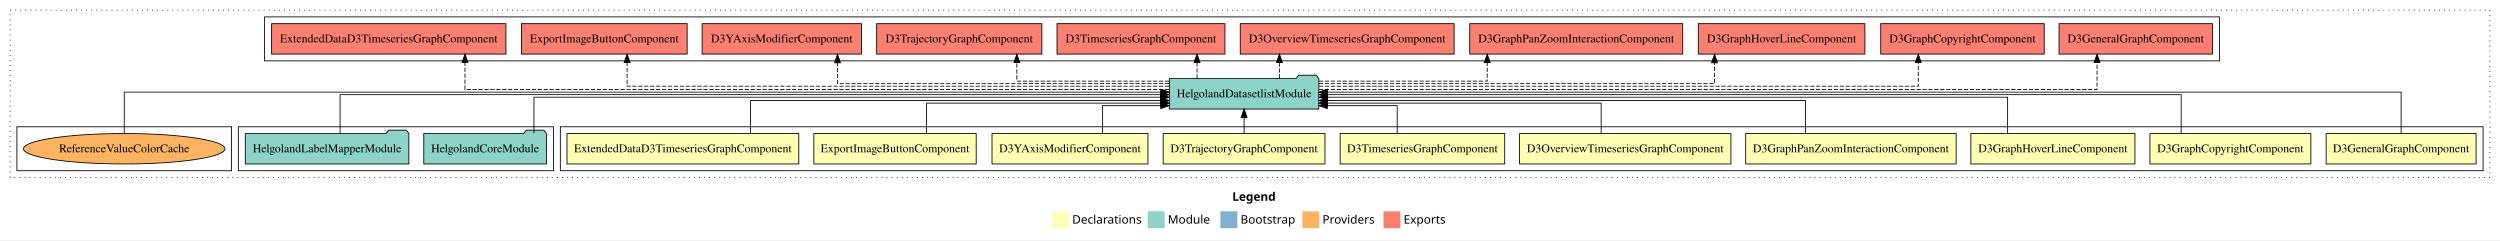
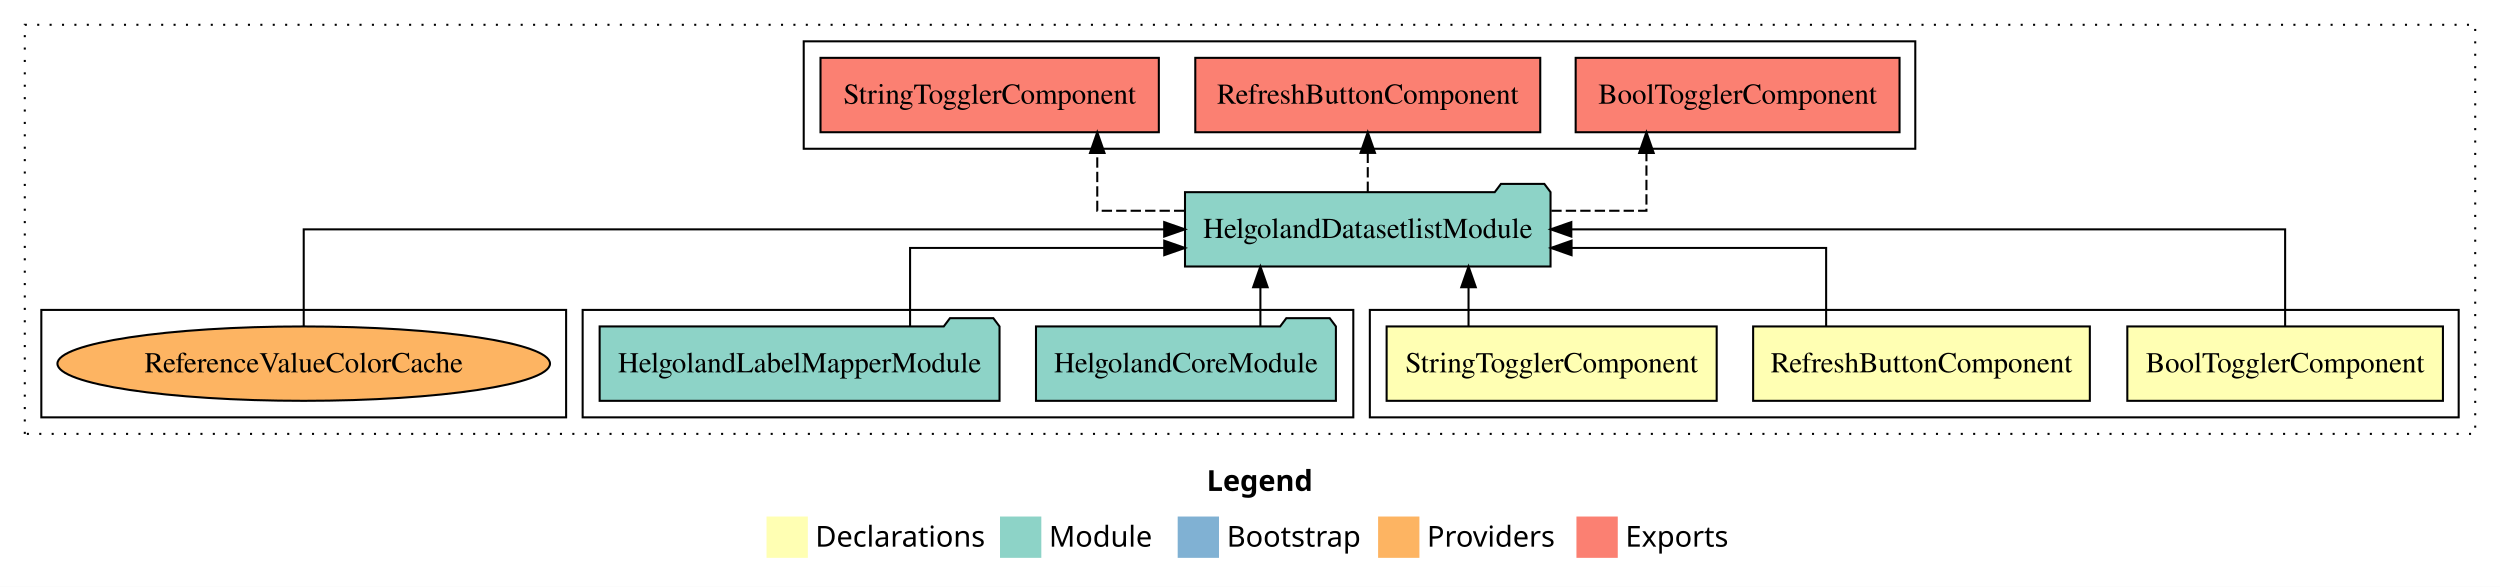
- <svg xmlns="http://www.w3.org/2000/svg" width="2958pt" height="284pt" viewBox="0.00 0.00 2958.00 284.00">
+ <svg xmlns="http://www.w3.org/2000/svg" width="1210pt" height="284pt" viewBox="0.00 0.00 1210.00 284.00">
  <g id="graph0" class="graph" transform="scale(1 1) rotate(0) translate(4 280)">
-     <polygon fill="#ffffff" stroke="transparent" points="-4,4 -4,-280 2954,-280 2954,4 -4,4" />
-     <text text-anchor="start" x="1454.009" y="-42.4" font-family="sans-serif" font-weight="bold" font-size="14.00" fill="#000000">Legend</text>
-     <polygon fill="#ffffb3" stroke="transparent" points="1241,-10 1241,-30 1261,-30 1261,-10 1241,-10" />
-     <text text-anchor="start" x="1264.629" y="-15.4" font-family="sans-serif" font-size="14.00" fill="#000000">  Declarations</text>
-     <polygon fill="#8dd3c7" stroke="transparent" points="1354,-10 1354,-30 1374,-30 1374,-10 1354,-10" />
-     <text text-anchor="start" x="1377.725" y="-15.4" font-family="sans-serif" font-size="14.00" fill="#000000">  Module</text>
-     <polygon fill="#80b1d3" stroke="transparent" points="1440,-10 1440,-30 1460,-30 1460,-10 1440,-10" />
-     <text text-anchor="start" x="1463.781" y="-15.4" font-family="sans-serif" font-size="14.00" fill="#000000">  Bootstrap</text>
-     <polygon fill="#fdb462" stroke="transparent" points="1537,-10 1537,-30 1557,-30 1557,-10 1537,-10" />
-     <text text-anchor="start" x="1560.673" y="-15.4" font-family="sans-serif" font-size="14.00" fill="#000000">  Providers</text>
-     <polygon fill="#fb8072" stroke="transparent" points="1633,-10 1633,-30 1653,-30 1653,-10 1633,-10" />
-     <text text-anchor="start" x="1656.726" y="-15.4" font-family="sans-serif" font-size="14.00" fill="#000000">  Exports</text>
+     <polygon fill="#ffffff" stroke="transparent" points="-4,4 -4,-280 1206,-280 1206,4 -4,4" />
+     <text text-anchor="start" x="580.009" y="-42.4" font-family="sans-serif" font-weight="bold" font-size="14.00" fill="#000000">Legend</text>
+     <polygon fill="#ffffb3" stroke="transparent" points="367,-10 367,-30 387,-30 387,-10 367,-10" />
+     <text text-anchor="start" x="390.629" y="-15.4" font-family="sans-serif" font-size="14.00" fill="#000000">  Declarations</text>
+     <polygon fill="#8dd3c7" stroke="transparent" points="480,-10 480,-30 500,-30 500,-10 480,-10" />
+     <text text-anchor="start" x="503.725" y="-15.4" font-family="sans-serif" font-size="14.00" fill="#000000">  Module</text>
+     <polygon fill="#80b1d3" stroke="transparent" points="566,-10 566,-30 586,-30 586,-10 566,-10" />
+     <text text-anchor="start" x="589.781" y="-15.4" font-family="sans-serif" font-size="14.00" fill="#000000">  Bootstrap</text>
+     <polygon fill="#fdb462" stroke="transparent" points="663,-10 663,-30 683,-30 683,-10 663,-10" />
+     <text text-anchor="start" x="686.673" y="-15.4" font-family="sans-serif" font-size="14.00" fill="#000000">  Providers</text>
+     <polygon fill="#fb8072" stroke="transparent" points="759,-10 759,-30 779,-30 779,-10 759,-10" />
+     <text text-anchor="start" x="782.726" y="-15.4" font-family="sans-serif" font-size="14.00" fill="#000000">  Exports</text>
    <g id="clust1" class="cluster">
-       <polygon fill="none" stroke="#000000" stroke-dasharray="1,5" points="8,-70 8,-268 2942,-268 2942,-70 8,-70" />
+       <polygon fill="none" stroke="#000000" stroke-dasharray="1,5" points="8,-70 8,-268 1194,-268 1194,-70 8,-70" />
    </g>
    <g id="clust2" class="cluster">
-       <polygon fill="none" stroke="#000000" points="659,-78 659,-130 2934,-130 2934,-78 659,-78" />
+       <polygon fill="none" stroke="#000000" points="659,-78 659,-130 1186,-130 1186,-78 659,-78" />
    </g>
-     <g id="clust13" class="cluster">
+     <g id="clust6" class="cluster">
      <polygon fill="none" stroke="#000000" points="278,-78 278,-130 651,-130 651,-78 278,-78" />
    </g>
-     <g id="clust14" class="cluster">
-       <polygon fill="none" stroke="#000000" points="309,-208 309,-260 2622,-260 2622,-208 309,-208" />
+     <g id="clust7" class="cluster">
+       <polygon fill="none" stroke="#000000" points="385,-208 385,-260 923,-260 923,-208 385,-208" />
    </g>
-     <g id="clust16" class="cluster">
+     <g id="clust9" class="cluster">
      <polygon fill="none" stroke="#000000" points="16,-78 16,-130 270,-130 270,-78 16,-78" />
    </g>
    <g id="node1" class="node">
-       <polygon fill="#ffffb3" stroke="#000000" points="2925.723,-122 2748.277,-122 2748.277,-86 2925.723,-86 2925.723,-122" />
-       <text text-anchor="middle" x="2837" y="-99.8" font-family="Times,serif" font-size="14.00" fill="#000000">D3GeneralGraphComponent</text>
+       <polygon fill="#ffffb3" stroke="#000000" points="1178.378,-122 1025.622,-122 1025.622,-86 1178.378,-86 1178.378,-122" />
+       <text text-anchor="middle" x="1102" y="-99.8" font-family="Times,serif" font-size="14.00" fill="#000000">BoolTogglerComponent</text>
    </g>
-     <g id="node11" class="node">
-       <polygon fill="#8dd3c7" stroke="#000000" points="1556.459,-187 1553.459,-191 1532.459,-191 1529.459,-187 1379.541,-187 1379.541,-151 1556.459,-151 1556.459,-187" />
-       <text text-anchor="middle" x="1468" y="-164.8" font-family="Times,serif" font-size="14.00" fill="#000000">HelgolandDatasetlistModule</text>
+     <g id="node4" class="node">
+       <polygon fill="#8dd3c7" stroke="#000000" points="746.459,-187 743.459,-191 722.459,-191 719.459,-187 569.541,-187 569.541,-151 746.459,-151 746.459,-187" />
+       <text text-anchor="middle" x="658" y="-164.8" font-family="Times,serif" font-size="14.00" fill="#000000">HelgolandDatasetlistModule</text>
    </g>
    <g id="edge1" class="edge">
-       <path fill="none" stroke="#000000" d="M2837,-122.308C2837,-142.145 2837,-171 2837,-171 2837,-171 1566.506,-171 1566.506,-171" />
-       <polygon fill="#000000" stroke="#000000" points="1566.506,-167.5 1556.506,-171 1566.506,-174.5 1566.506,-167.5" />
+       <path fill="none" stroke="#000000" d="M1102,-122.106C1102,-141.339 1102,-169 1102,-169 1102,-169 756.517,-169 756.517,-169" />
+       <polygon fill="#000000" stroke="#000000" points="756.517,-165.5 746.517,-169 756.517,-172.5 756.517,-165.5" />
    </g>
    <g id="node2" class="node">
-       <polygon fill="#ffffb3" stroke="#000000" points="2730.199,-122 2539.801,-122 2539.801,-86 2730.199,-86 2730.199,-122" />
-       <text text-anchor="middle" x="2635" y="-99.8" font-family="Times,serif" font-size="14.00" fill="#000000">D3GraphCopyrightComponent</text>
+       <polygon fill="#ffffb3" stroke="#000000" points="1007.482,-122 844.518,-122 844.518,-86 1007.482,-86 1007.482,-122" />
+       <text text-anchor="middle" x="926" y="-99.8" font-family="Times,serif" font-size="14.00" fill="#000000">RefreshButtonComponent</text>
    </g>
    <g id="edge2" class="edge">
-       <path fill="none" stroke="#000000" d="M2576.756,-122.169C2576.756,-141.09 2576.756,-168 2576.756,-168 2576.756,-168 1566.86,-168 1566.86,-168" />
-       <polygon fill="#000000" stroke="#000000" points="1566.86,-164.5 1556.86,-168 1566.86,-171.5 1566.86,-164.5" />
+       <path fill="none" stroke="#000000" d="M879.849,-122.027C879.849,-138.398 879.849,-160 879.849,-160 879.849,-160 756.637,-160 756.637,-160" />
+       <polygon fill="#000000" stroke="#000000" points="756.637,-156.5 746.637,-160 756.637,-163.5 756.637,-156.5" />
    </g>
    <g id="node3" class="node">
-       <polygon fill="#ffffb3" stroke="#000000" points="2522.06,-122 2327.94,-122 2327.94,-86 2522.06,-86 2522.06,-122" />
-       <text text-anchor="middle" x="2425" y="-99.8" font-family="Times,serif" font-size="14.00" fill="#000000">D3GraphHoverLineComponent</text>
+       <polygon fill="#ffffb3" stroke="#000000" points="826.875,-122 667.125,-122 667.125,-86 826.875,-86 826.875,-122" />
+       <text text-anchor="middle" x="747" y="-99.8" font-family="Times,serif" font-size="14.00" fill="#000000">StringTogglerComponent</text>
    </g>
    <g id="edge3" class="edge">
-       <path fill="none" stroke="#000000" d="M2371.41,-122.302C2371.41,-140.27 2371.41,-165 2371.41,-165 2371.41,-165 1566.681,-165 1566.681,-165" />
-       <polygon fill="#000000" stroke="#000000" points="1566.681,-161.5 1556.681,-165 1566.681,-168.5 1566.681,-161.5" />
+       <path fill="none" stroke="#000000" d="M706.771,-122.106C706.771,-122.106 706.771,-140.991 706.771,-140.991" />
+       <polygon fill="#000000" stroke="#000000" points="703.271,-140.991 706.771,-150.991 710.271,-140.991 703.271,-140.991" />
    </g>
-     <g id="node4" class="node">
-       <polygon fill="#ffffb3" stroke="#000000" points="2310.499,-122 2061.501,-122 2061.501,-86 2310.499,-86 2310.499,-122" />
-       <text text-anchor="middle" x="2186" y="-99.8" font-family="Times,serif" font-size="14.00" fill="#000000">D3GraphPanZoomInteractionComponent</text>
+     <g id="node7" class="node">
+       <polygon fill="#fb8072" stroke="#000000" points="915.379,-252 758.621,-252 758.621,-216 915.379,-216 915.379,-252" />
+       <text text-anchor="middle" x="837" y="-229.8" font-family="Times,serif" font-size="14.00" fill="#000000">BoolTogglerComponent </text>
    </g>
-     <g id="edge4" class="edge">
-       <path fill="none" stroke="#000000" d="M2132.266,-122.035C2132.266,-138.734 2132.266,-161 2132.266,-161 2132.266,-161 1566.553,-161 1566.553,-161" />
-       <polygon fill="#000000" stroke="#000000" points="1566.553,-157.5 1556.553,-161 1566.553,-164.5 1566.553,-157.5" />
+     <g id="edge6" class="edge">
+       <path fill="none" stroke="#000000" stroke-dasharray="5,2" d="M746.835,-178C772.088,-178 792.874,-178 792.874,-178 792.874,-178 792.874,-205.973 792.874,-205.973" />
+       <polygon fill="#000000" stroke="#000000" points="789.374,-205.973 792.874,-215.973 796.374,-205.973 789.374,-205.973" />
+     </g>
+     <g id="node8" class="node">
+       <polygon fill="#fb8072" stroke="#000000" points="741.482,-252 574.518,-252 574.518,-216 741.482,-216 741.482,-252" />
+       <text text-anchor="middle" x="658" y="-229.8" font-family="Times,serif" font-size="14.00" fill="#000000">RefreshButtonComponent </text>
+     </g>
+     <g id="edge7" class="edge">
+       <path fill="none" stroke="#000000" stroke-dasharray="5,2" d="M658,-187.106C658,-187.106 658,-205.991 658,-205.991" />
+       <polygon fill="#000000" stroke="#000000" points="654.5,-205.991 658,-215.991 661.5,-205.991 654.5,-205.991" />
+     </g>
+     <g id="node9" class="node">
+       <polygon fill="#fb8072" stroke="#000000" points="556.876,-252 393.124,-252 393.124,-216 556.876,-216 556.876,-252" />
+       <text text-anchor="middle" x="475" y="-229.8" font-family="Times,serif" font-size="14.00" fill="#000000">StringTogglerComponent </text>
+     </g>
+     <g id="edge8" class="edge">
+       <path fill="none" stroke="#000000" stroke-dasharray="5,2" d="M569.221,-178C545.871,-178 527.074,-178 527.074,-178 527.074,-178 527.074,-205.973 527.074,-205.973" />
+       <polygon fill="#000000" stroke="#000000" points="523.574,-205.973 527.074,-215.973 530.574,-205.973 523.574,-205.973" />
    </g>
    <g id="node5" class="node">
-       <polygon fill="#ffffb3" stroke="#000000" points="2044.032,-122 1793.968,-122 1793.968,-86 2044.032,-86 2044.032,-122" />
-       <text text-anchor="middle" x="1919" y="-99.8" font-family="Times,serif" font-size="14.00" fill="#000000">D3OverviewTimeseriesGraphComponent</text>
-     </g>
-     <g id="edge5" class="edge">
-       <path fill="none" stroke="#000000" d="M1890.491,-122.282C1890.491,-137.948 1890.491,-158 1890.491,-158 1890.491,-158 1566.568,-158 1566.568,-158" />
-       <polygon fill="#000000" stroke="#000000" points="1566.568,-154.5 1556.568,-158 1566.568,-161.5 1566.568,-154.5" />
-     </g>
-     <g id="node6" class="node">
-       <polygon fill="#ffffb3" stroke="#000000" points="1776.339,-122 1581.661,-122 1581.661,-86 1776.339,-86 1776.339,-122" />
-       <text text-anchor="middle" x="1679" y="-99.8" font-family="Times,serif" font-size="14.00" fill="#000000">D3TimeseriesGraphComponent</text>
-     </g>
-     <g id="edge6" class="edge">
-       <path fill="none" stroke="#000000" d="M1649.173,-122.124C1649.173,-136.783 1649.173,-155 1649.173,-155 1649.173,-155 1566.464,-155 1566.464,-155" />
-       <polygon fill="#000000" stroke="#000000" points="1566.464,-151.5 1556.464,-155 1566.464,-158.5 1566.464,-151.5" />
-     </g>
-     <g id="node7" class="node">
-       <polygon fill="#ffffb3" stroke="#000000" points="1563.72,-122 1372.28,-122 1372.28,-86 1563.72,-86 1563.72,-122" />
-       <text text-anchor="middle" x="1468" y="-99.8" font-family="Times,serif" font-size="14.00" fill="#000000">D3TrajectoryGraphComponent</text>
-     </g>
-     <g id="edge7" class="edge">
-       <path fill="none" stroke="#000000" d="M1468,-122.106C1468,-122.106 1468,-140.991 1468,-140.991" />
-       <polygon fill="#000000" stroke="#000000" points="1464.5,-140.991 1468,-150.991 1471.5,-140.991 1464.5,-140.991" />
-     </g>
-     <g id="node8" class="node">
-       <polygon fill="#ffffb3" stroke="#000000" points="1354.249,-122 1169.751,-122 1169.751,-86 1354.249,-86 1354.249,-122" />
-       <text text-anchor="middle" x="1262" y="-99.8" font-family="Times,serif" font-size="14.00" fill="#000000">D3YAxisModifierComponent</text>
-     </g>
-     <g id="edge8" class="edge">
-       <path fill="none" stroke="#000000" d="M1300.603,-122.124C1300.603,-136.783 1300.603,-155 1300.603,-155 1300.603,-155 1369.399,-155 1369.399,-155" />
-       <polygon fill="#000000" stroke="#000000" points="1369.4,-158.5 1379.399,-155 1369.399,-151.5 1369.4,-158.5" />
-     </g>
-     <g id="node9" class="node">
-       <polygon fill="#ffffb3" stroke="#000000" points="1151.035,-122 958.965,-122 958.965,-86 1151.035,-86 1151.035,-122" />
-       <text text-anchor="middle" x="1055" y="-99.8" font-family="Times,serif" font-size="14.00" fill="#000000">ExportImageButtonComponent</text>
-     </g>
-     <g id="edge9" class="edge">
-       <path fill="none" stroke="#000000" d="M1092.329,-122.282C1092.329,-137.948 1092.329,-158 1092.329,-158 1092.329,-158 1369.447,-158 1369.447,-158" />
-       <polygon fill="#000000" stroke="#000000" points="1369.447,-161.5 1379.447,-158 1369.447,-154.5 1369.447,-161.5" />
-     </g>
-     <g id="node10" class="node">
-       <polygon fill="#ffffb3" stroke="#000000" points="941.138,-122 666.862,-122 666.862,-86 941.138,-86 941.138,-122" />
-       <text text-anchor="middle" x="804" y="-99.8" font-family="Times,serif" font-size="14.00" fill="#000000">ExtendedDataD3TimeseriesGraphComponent</text>
-     </g>
-     <g id="edge10" class="edge">
-       <path fill="none" stroke="#000000" d="M883.972,-122.035C883.972,-138.734 883.972,-161 883.972,-161 883.972,-161 1369.299,-161 1369.299,-161" />
-       <polygon fill="#000000" stroke="#000000" points="1369.299,-164.5 1379.299,-161 1369.299,-157.5 1369.299,-164.5" />
-     </g>
-     <g id="node14" class="node">
-       <polygon fill="#fb8072" stroke="#000000" points="2613.722,-252 2432.278,-252 2432.278,-216 2613.722,-216 2613.722,-252" />
-       <text text-anchor="middle" x="2523" y="-229.8" font-family="Times,serif" font-size="14.00" fill="#000000">D3GeneralGraphComponent </text>
-     </g>
-     <g id="edge13" class="edge">
-       <path fill="none" stroke="#000000" stroke-dasharray="5,2" d="M1556.676,-174C1802.942,-174 2477.209,-174 2477.209,-174 2477.209,-174 2477.209,-205.998 2477.209,-205.998" />
-       <polygon fill="#000000" stroke="#000000" points="2473.71,-205.998 2477.209,-215.998 2480.71,-205.998 2473.71,-205.998" />
-     </g>
-     <g id="node15" class="node">
-       <polygon fill="#fb8072" stroke="#000000" points="2414.699,-252 2221.301,-252 2221.301,-216 2414.699,-216 2414.699,-252" />
-       <text text-anchor="middle" x="2318" y="-229.8" font-family="Times,serif" font-size="14.00" fill="#000000">D3GraphCopyrightComponent </text>
-     </g>
-     <g id="edge14" class="edge">
-       <path fill="none" stroke="#000000" stroke-dasharray="5,2" d="M1556.8,-178C1764.724,-178 2265.7,-178 2265.7,-178 2265.7,-178 2265.7,-205.973 2265.7,-205.973" />
-       <polygon fill="#000000" stroke="#000000" points="2262.2,-205.973 2265.7,-215.973 2269.2,-205.973 2262.2,-205.973" />
-     </g>
-     <g id="node16" class="node">
-       <polygon fill="#fb8072" stroke="#000000" points="2202.561,-252 2005.439,-252 2005.439,-216 2202.561,-216 2202.561,-252" />
-       <text text-anchor="middle" x="2104" y="-229.8" font-family="Times,serif" font-size="14.00" fill="#000000">D3GraphHoverLineComponent </text>
-     </g>
-     <g id="edge15" class="edge">
-       <path fill="none" stroke="#000000" stroke-dasharray="5,2" d="M1556.505,-181C1713.555,-181 2024.618,-181 2024.618,-181 2024.618,-181 2024.618,-205.76 2024.618,-205.76" />
-       <polygon fill="#000000" stroke="#000000" points="2021.118,-205.76 2024.618,-215.76 2028.118,-205.76 2021.118,-205.76" />
-     </g>
-     <g id="node17" class="node">
-       <polygon fill="#fb8072" stroke="#000000" points="1986.998,-252 1735.002,-252 1735.002,-216 1986.998,-216 1986.998,-252" />
-       <text text-anchor="middle" x="1861" y="-229.8" font-family="Times,serif" font-size="14.00" fill="#000000">D3GraphPanZoomInteractionComponent </text>
-     </g>
-     <g id="edge16" class="edge">
-       <path fill="none" stroke="#000000" stroke-dasharray="5,2" d="M1556.67,-184C1641.206,-184 1755.71,-184 1755.71,-184 1755.71,-184 1755.71,-205.949 1755.71,-205.949" />
-       <polygon fill="#000000" stroke="#000000" points="1752.21,-205.949 1755.71,-215.949 1759.21,-205.949 1752.21,-205.949" />
-     </g>
-     <g id="node18" class="node">
-       <polygon fill="#fb8072" stroke="#000000" points="1716.533,-252 1463.467,-252 1463.467,-216 1716.533,-216 1716.533,-252" />
-       <text text-anchor="middle" x="1590" y="-229.8" font-family="Times,serif" font-size="14.00" fill="#000000">D3OverviewTimeseriesGraphComponent </text>
-     </g>
-     <g id="edge17" class="edge">
-       <path fill="none" stroke="#000000" stroke-dasharray="5,2" d="M1509.857,-187.106C1509.857,-187.106 1509.857,-205.991 1509.857,-205.991" />
-       <polygon fill="#000000" stroke="#000000" points="1506.357,-205.991 1509.857,-215.991 1513.357,-205.991 1506.357,-205.991" />
-     </g>
-     <g id="node19" class="node">
-       <polygon fill="#fb8072" stroke="#000000" points="1445.339,-252 1246.661,-252 1246.661,-216 1445.339,-216 1445.339,-252" />
-       <text text-anchor="middle" x="1346" y="-229.8" font-family="Times,serif" font-size="14.00" fill="#000000">D3TimeseriesGraphComponent </text>
-     </g>
-     <g id="edge18" class="edge">
-       <path fill="none" stroke="#000000" stroke-dasharray="5,2" d="M1412.345,-187.106C1412.345,-187.106 1412.345,-205.991 1412.345,-205.991" />
-       <polygon fill="#000000" stroke="#000000" points="1408.845,-205.991 1412.345,-215.991 1415.845,-205.991 1408.845,-205.991" />
-     </g>
-     <g id="node20" class="node">
-       <polygon fill="#fb8072" stroke="#000000" points="1228.72,-252 1033.28,-252 1033.28,-216 1228.72,-216 1228.72,-252" />
-       <text text-anchor="middle" x="1131" y="-229.8" font-family="Times,serif" font-size="14.00" fill="#000000">D3TrajectoryGraphComponent </text>
-     </g>
-     <g id="edge19" class="edge">
-       <path fill="none" stroke="#000000" stroke-dasharray="5,2" d="M1379.213,-184C1300.893,-184 1199.118,-184 1199.118,-184 1199.118,-184 1199.118,-205.949 1199.118,-205.949" />
-       <polygon fill="#000000" stroke="#000000" points="1195.618,-205.949 1199.118,-215.949 1202.618,-205.949 1195.618,-205.949" />
-     </g>
-     <g id="node21" class="node">
-       <polygon fill="#fb8072" stroke="#000000" points="1015.249,-252 826.751,-252 826.751,-216 1015.249,-216 1015.249,-252" />
-       <text text-anchor="middle" x="921" y="-229.8" font-family="Times,serif" font-size="14.00" fill="#000000">D3YAxisModifierComponent </text>
-     </g>
-     <g id="edge20" class="edge">
-       <path fill="none" stroke="#000000" stroke-dasharray="5,2" d="M1379.484,-181C1240.542,-181 986.929,-181 986.929,-181 986.929,-181 986.929,-205.76 986.929,-205.76" />
-       <polygon fill="#000000" stroke="#000000" points="983.429,-205.76 986.929,-215.76 990.429,-205.76 983.429,-205.76" />
-     </g>
-     <g id="node22" class="node">
-       <polygon fill="#fb8072" stroke="#000000" points="809.034,-252 612.966,-252 612.966,-216 809.034,-216 809.034,-252" />
-       <text text-anchor="middle" x="711" y="-229.8" font-family="Times,serif" font-size="14.00" fill="#000000">ExportImageButtonComponent </text>
-     </g>
-     <g id="edge21" class="edge">
-       <path fill="none" stroke="#000000" stroke-dasharray="5,2" d="M1379.214,-178C1184.661,-178 737.974,-178 737.974,-178 737.974,-178 737.974,-205.973 737.974,-205.973" />
-       <polygon fill="#000000" stroke="#000000" points="734.474,-205.973 737.974,-215.973 741.474,-205.973 734.474,-205.973" />
-     </g>
-     <g id="node23" class="node">
-       <polygon fill="#fb8072" stroke="#000000" points="594.638,-252 317.362,-252 317.362,-216 594.638,-216 594.638,-252" />
-       <text text-anchor="middle" x="456" y="-229.8" font-family="Times,serif" font-size="14.00" fill="#000000">ExtendedDataD3TimeseriesGraphComponent </text>
-     </g>
-     <g id="edge22" class="edge">
-       <path fill="none" stroke="#000000" stroke-dasharray="5,2" d="M1379.19,-174C1148.146,-174 546.14,-174 546.14,-174 546.14,-174 546.14,-205.998 546.14,-205.998" />
-       <polygon fill="#000000" stroke="#000000" points="542.64,-205.998 546.14,-215.998 549.64,-205.998 542.64,-205.998" />
-     </g>
-     <g id="node12" class="node">
      <polygon fill="#8dd3c7" stroke="#000000" points="642.579,-122 639.579,-126 618.579,-126 615.579,-122 497.421,-122 497.421,-86 642.579,-86 642.579,-122" />
      <text text-anchor="middle" x="570" y="-99.8" font-family="Times,serif" font-size="14.00" fill="#000000">HelgolandCoreModule</text>
    </g>
-     <g id="edge11" class="edge">
-       <path fill="none" stroke="#000000" d="M627.761,-122.302C627.761,-140.27 627.761,-165 627.761,-165 627.761,-165 1369.272,-165 1369.272,-165" />
-       <polygon fill="#000000" stroke="#000000" points="1369.272,-168.5 1379.272,-165 1369.272,-161.5 1369.272,-168.5" />
+     <g id="edge4" class="edge">
+       <path fill="none" stroke="#000000" d="M606.03,-122.106C606.03,-122.106 606.03,-140.991 606.03,-140.991" />
+       <polygon fill="#000000" stroke="#000000" points="602.53,-140.991 606.03,-150.991 609.53,-140.991 602.53,-140.991" />
    </g>
-     <g id="node13" class="node">
+     <g id="node6" class="node">
      <polygon fill="#8dd3c7" stroke="#000000" points="479.774,-122 476.774,-126 455.774,-126 452.774,-122 286.226,-122 286.226,-86 479.774,-86 479.774,-122" />
      <text text-anchor="middle" x="383" y="-99.8" font-family="Times,serif" font-size="14.00" fill="#000000">HelgolandLabelMapperModule</text>
    </g>
-     <g id="edge12" class="edge">
-       <path fill="none" stroke="#000000" d="M398.409,-122.169C398.409,-141.09 398.409,-168 398.409,-168 398.409,-168 1369.104,-168 1369.104,-168" />
-       <polygon fill="#000000" stroke="#000000" points="1369.104,-171.5 1379.104,-168 1369.104,-164.5 1369.104,-171.5" />
+     <g id="edge5" class="edge">
+       <path fill="none" stroke="#000000" d="M436.475,-122.027C436.475,-138.398 436.475,-160 436.475,-160 436.475,-160 559.492,-160 559.492,-160" />
+       <polygon fill="#000000" stroke="#000000" points="559.492,-163.5 569.492,-160 559.492,-156.5 559.492,-163.5" />
    </g>
-     <g id="node24" class="node">
+     <g id="node10" class="node">
      <ellipse fill="#fdb462" stroke="#000000" cx="143" cy="-104" rx="119.2" ry="18" />
      <text text-anchor="middle" x="143" y="-99.8" font-family="Times,serif" font-size="14.00" fill="#000000">ReferenceValueColorCache</text>
    </g>
-     <g id="edge23" class="edge">
-       <path fill="none" stroke="#000000" d="M143,-122.308C143,-142.145 143,-171 143,-171 143,-171 1369.522,-171 1369.522,-171" />
-       <polygon fill="#000000" stroke="#000000" points="1369.522,-174.5 1379.522,-171 1369.522,-167.5 1369.522,-174.5" />
+     <g id="edge9" class="edge">
+       <path fill="none" stroke="#000000" d="M143,-122.106C143,-141.339 143,-169 143,-169 143,-169 559.468,-169 559.468,-169" />
+       <polygon fill="#000000" stroke="#000000" points="559.468,-172.5 569.468,-169 559.468,-165.5 559.468,-172.5" />
    </g>
  </g>
</svg>
